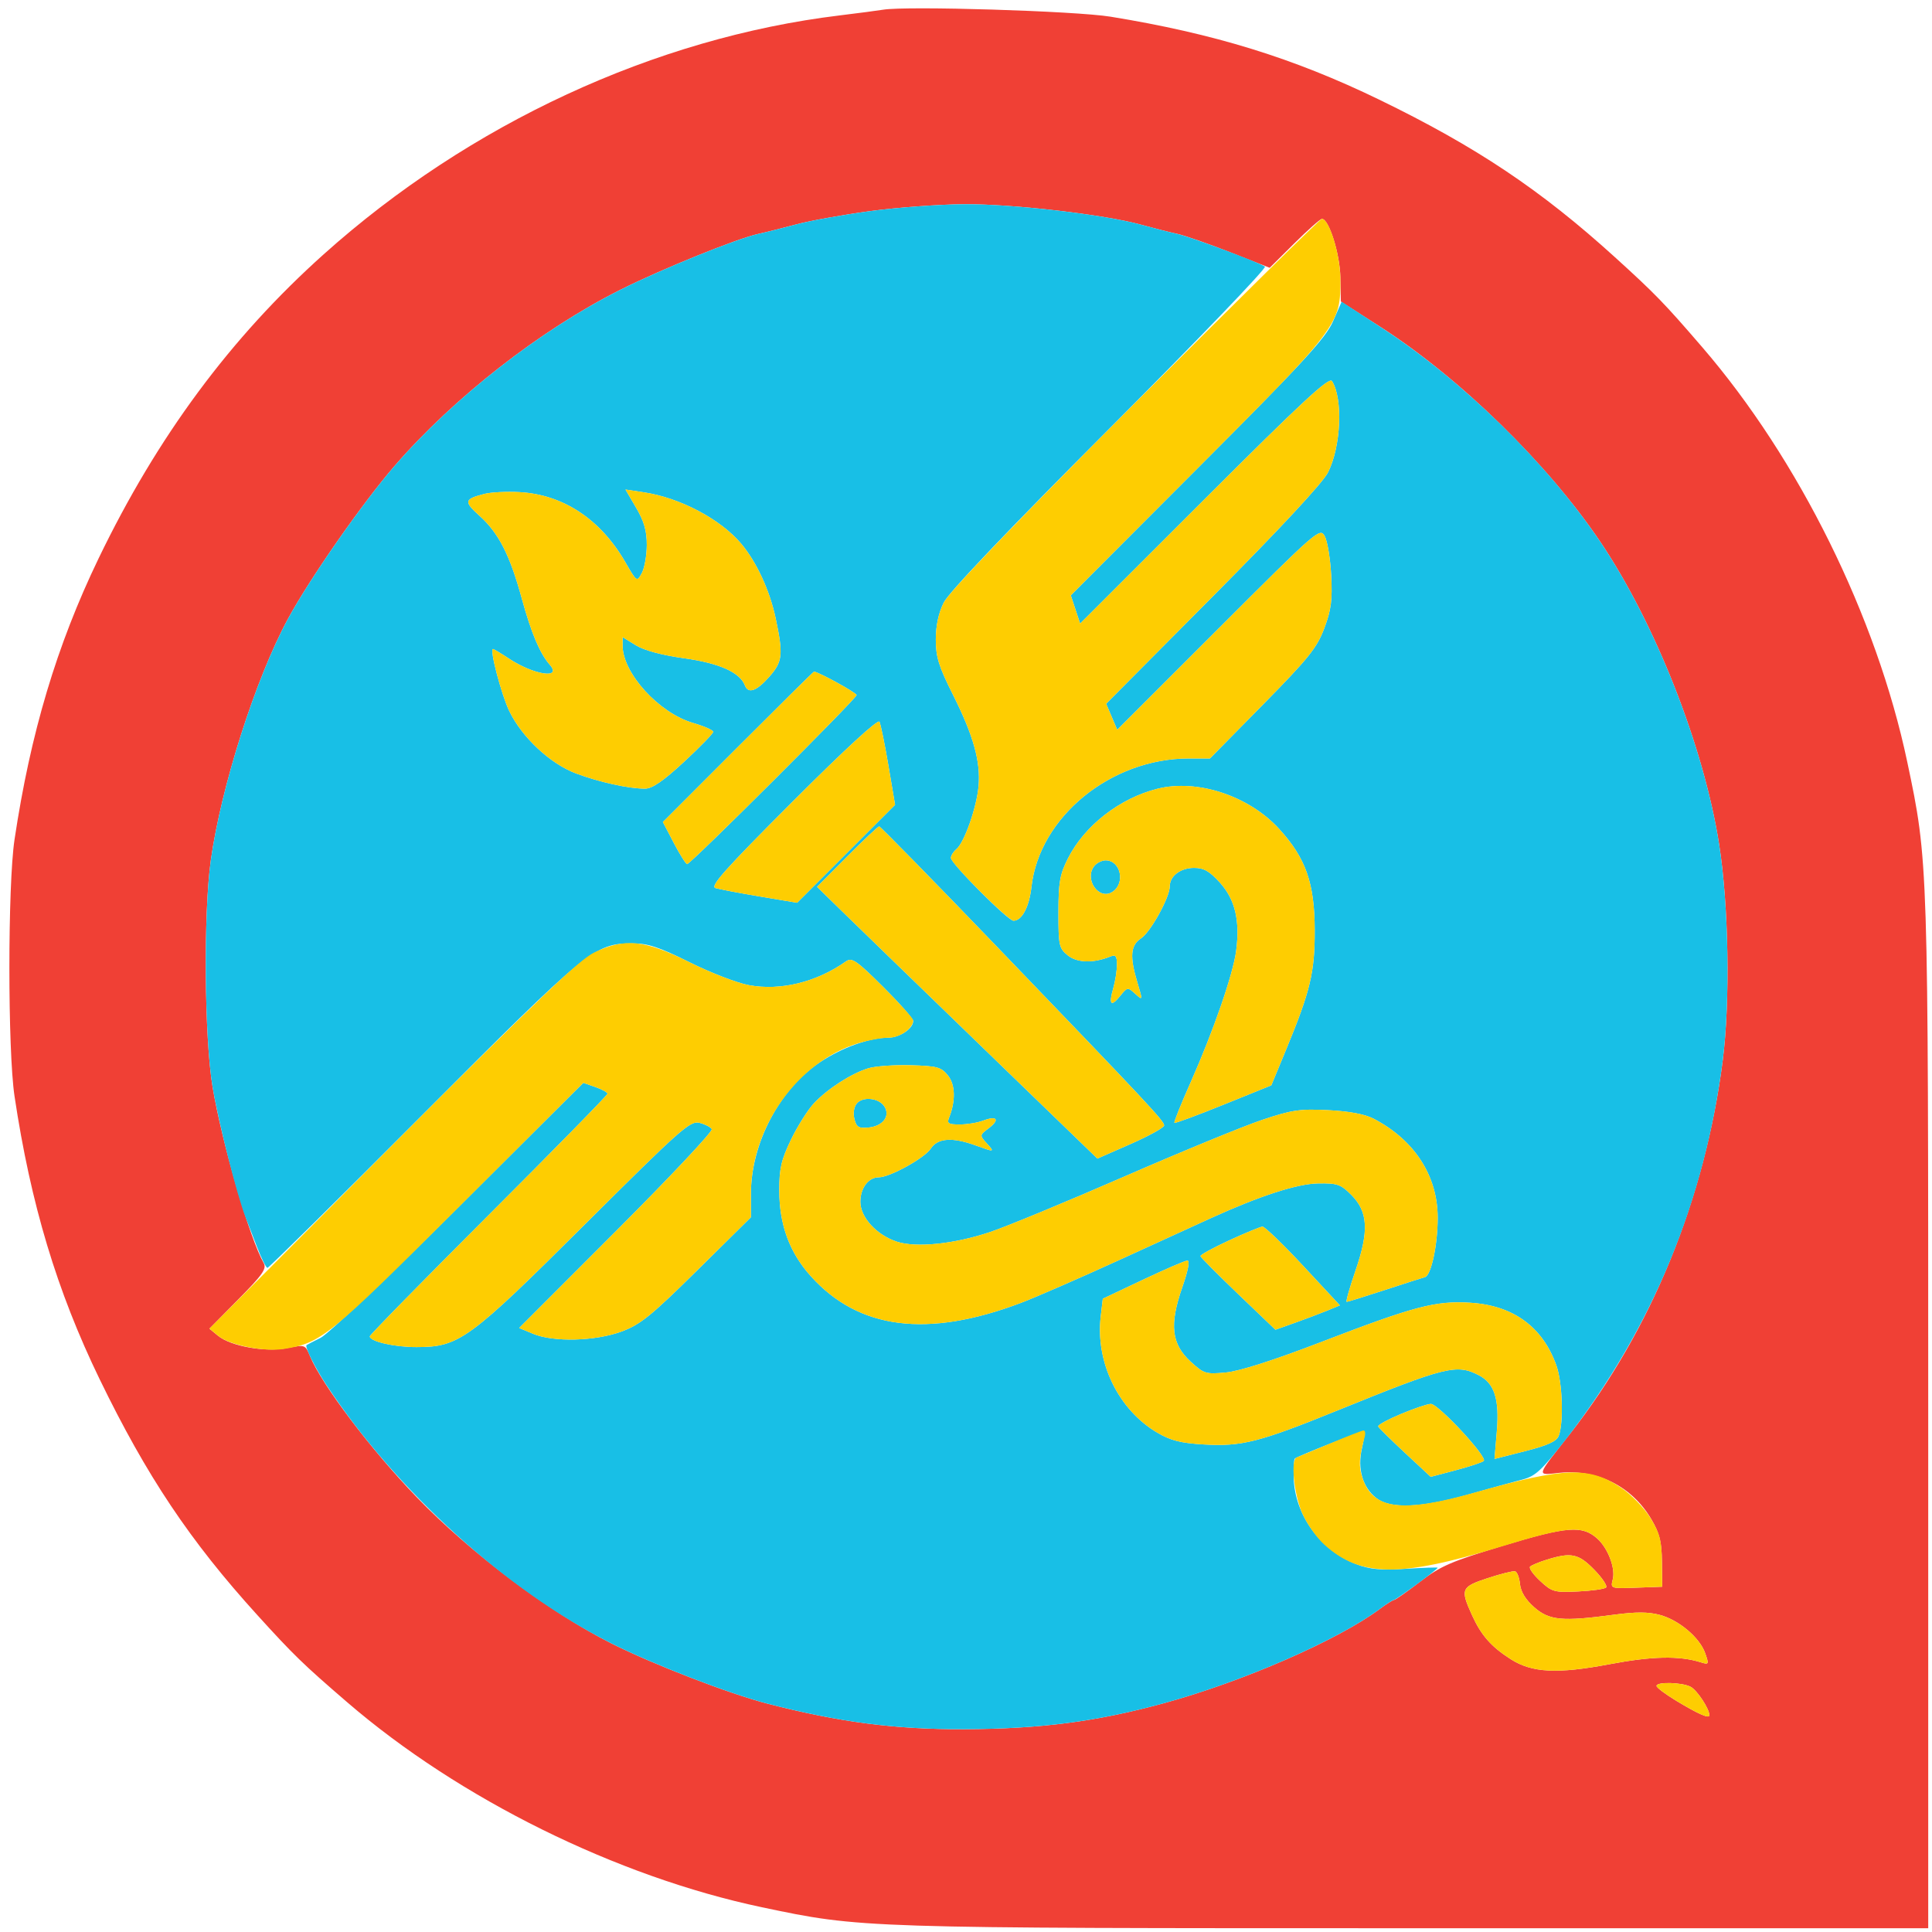
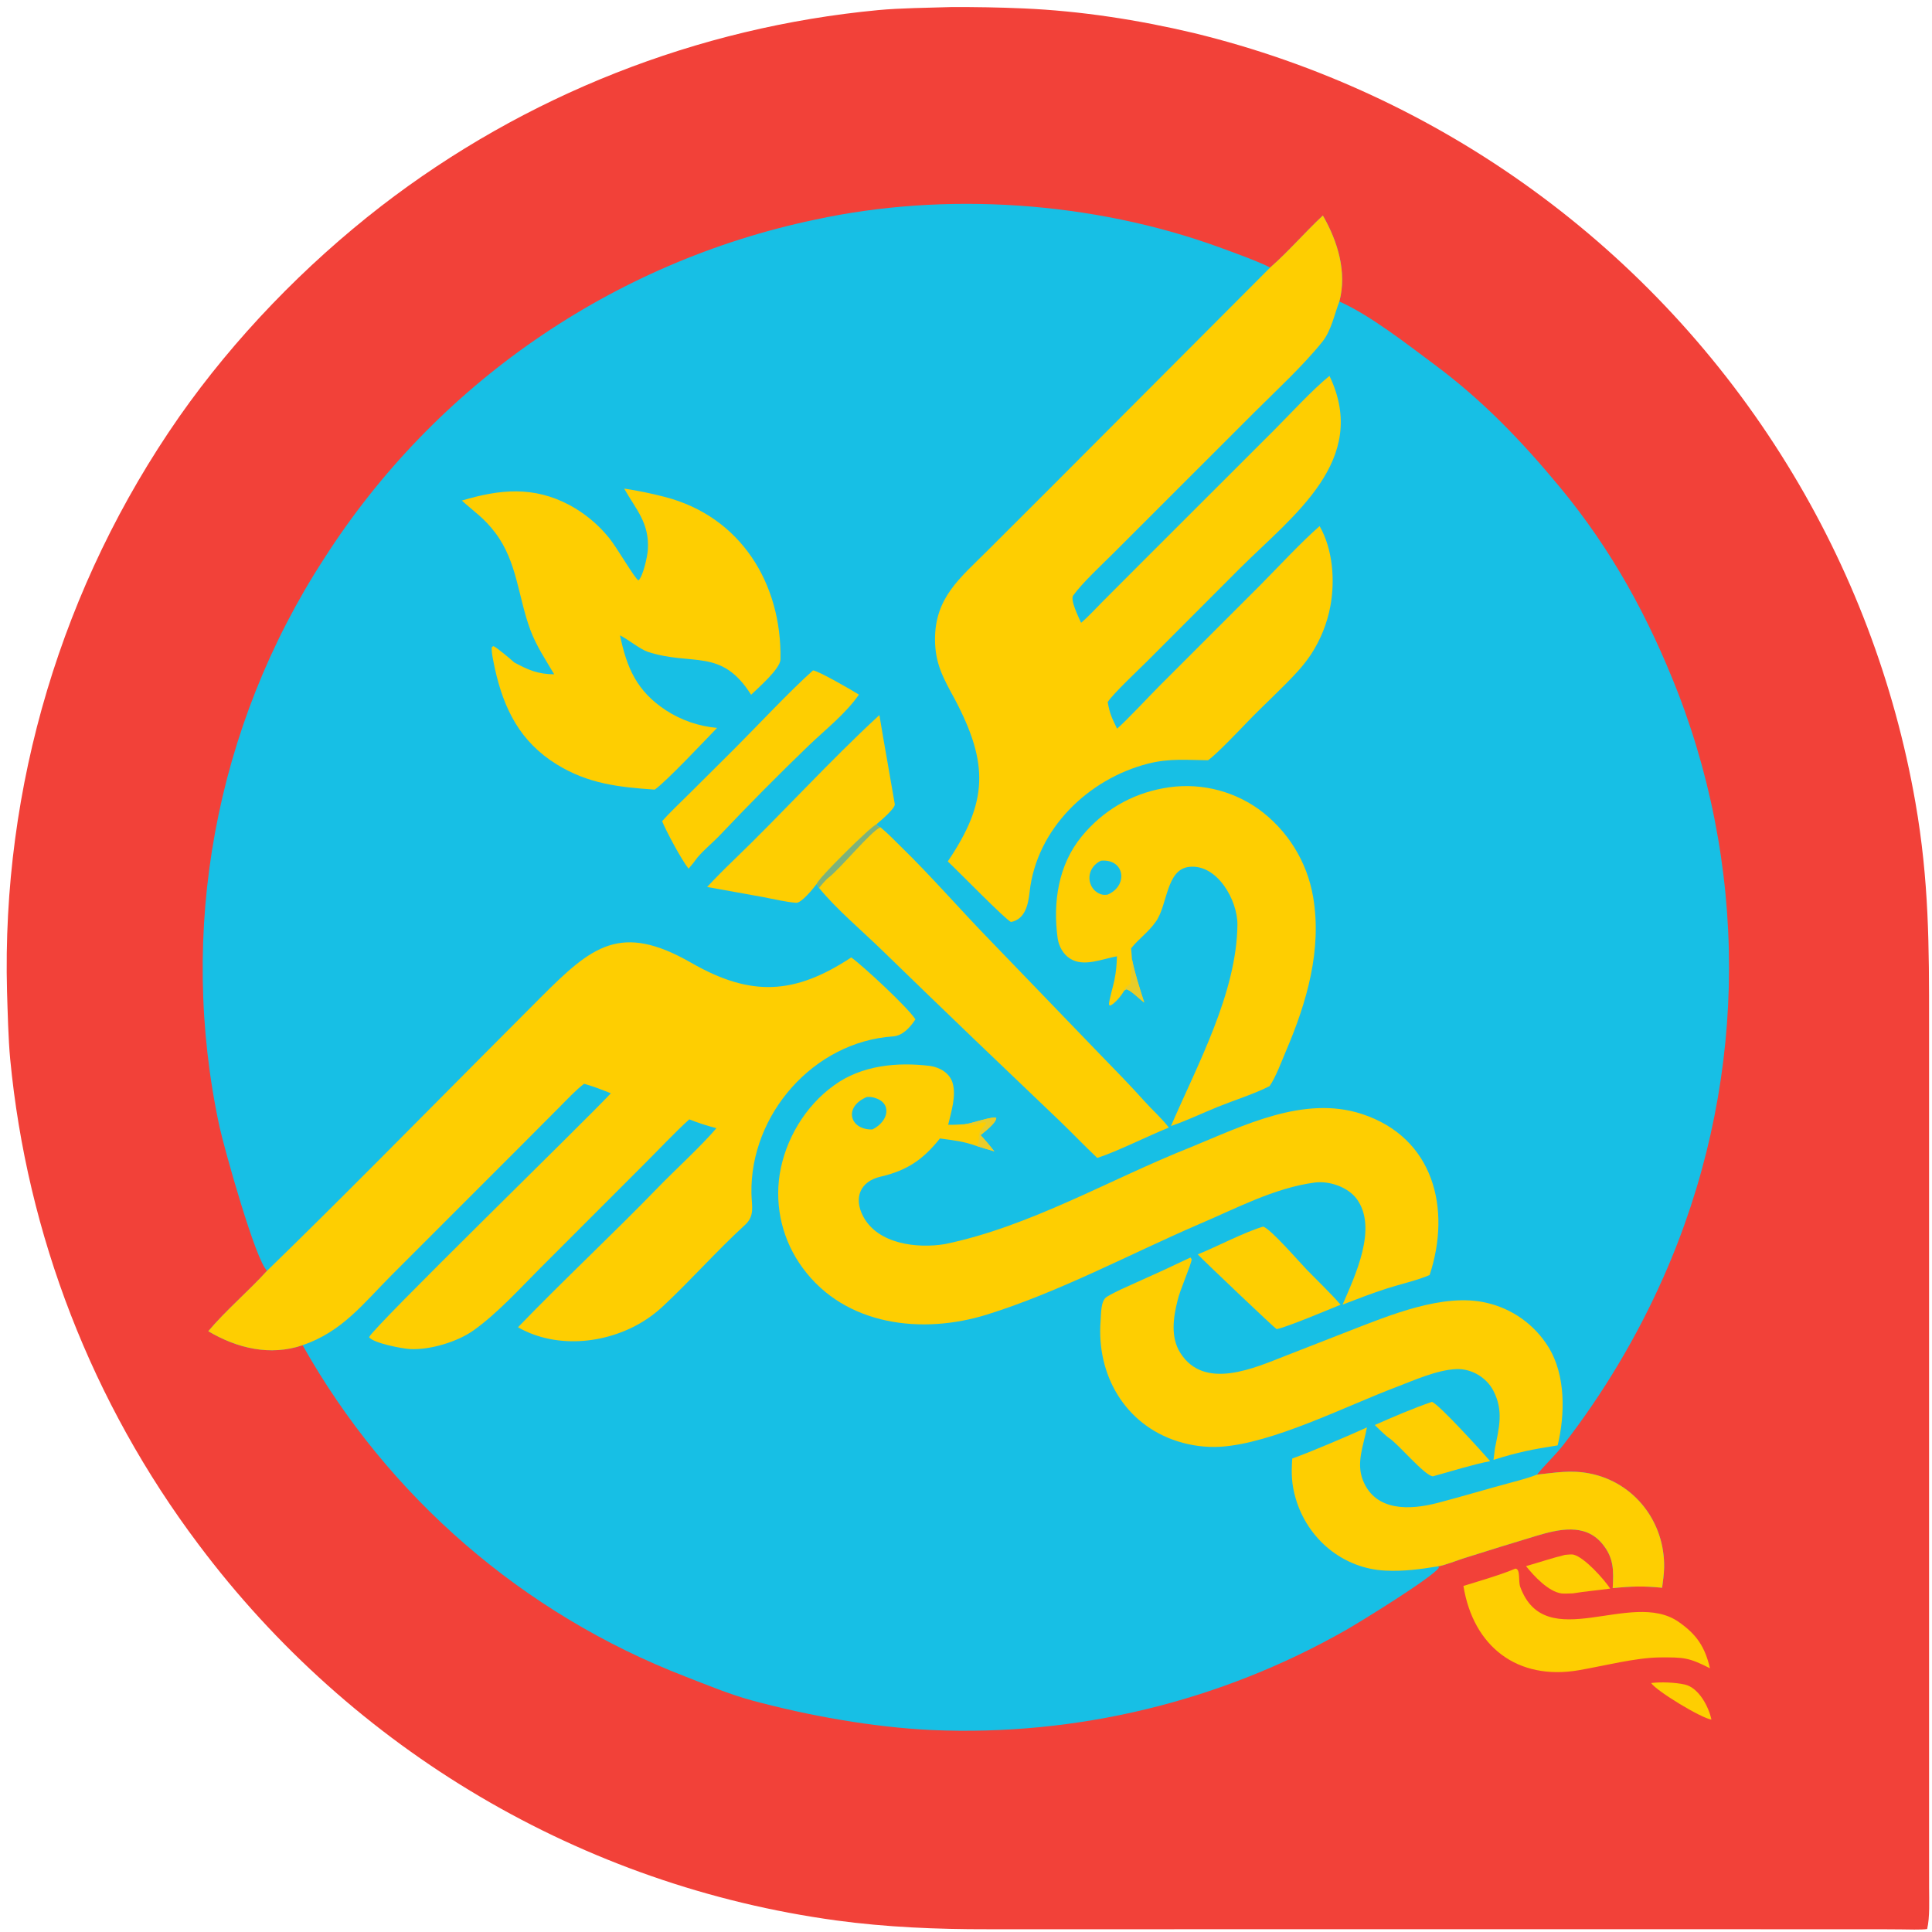
- <svg xmlns="http://www.w3.org/2000/svg" viewBox="0 0 512 512" role="img" aria-label="Trash Map logo">
-   <g>
-     <path fill="#f04035" fill-rule="evenodd" d="M 234 2.574 C 232.625 2.805, 227.450 3.486, 222.500 4.087 C 173.570 10.025, 124.422 32.780, 85.791 67.384 C 61.083 89.515, 41.664 115.753, 26.116 148.011 C 15.034 171.004, 8.073 194.288, 3.848 222.500 C 2.034 234.609, 2.034 278.391, 3.848 290.500 C 8.120 319.024, 15.078 342.161, 26.403 365.500 C 38.861 391.173, 50.343 408.349, 68.186 428 C 77.839 438.632, 80.319 441.037, 92 451.103 C 121.708 476.702, 163.379 497.307, 201.884 505.435 C 228.282 511.008, 228.022 511, 375.244 511 L 511 511 511 375.244 C 511 228.022, 511.008 228.282, 505.435 201.884 C 497.307 163.379, 476.702 121.708, 451.103 92 C 441.037 80.319, 438.632 77.839, 428 68.186 C 408.349 50.343, 391.173 38.861, 365.500 26.403 C 342.812 15.394, 321.765 8.895, 294.323 4.424 C 285.003 2.905, 240.193 1.531, 234 2.574 M 230.500 55.961 C 223.350 56.929, 214.575 58.510, 211 59.474 C 207.425 60.437, 202.925 61.565, 201 61.980 C 195.387 63.191, 175.360 71.299, 164.410 76.794 C 143.258 87.409, 120.229 105.379, 104.553 123.500 C 95.973 133.419, 82.068 153.370, 76.282 164.064 C 67.747 179.839, 58.610 208.452, 55.867 228 C 53.904 241.983, 54.158 274.941, 56.329 288 C 58.776 302.716, 66.178 328.228, 69.889 334.732 C 70.725 336.197, 69.579 337.838, 63.199 344.309 L 55.500 352.118 57.781 353.995 C 61.161 356.775, 70.301 358.403, 76.095 357.258 C 80.847 356.318, 80.896 356.336, 82.163 359.405 C 85.280 366.956, 98.404 384.292, 110.499 396.833 C 124.717 411.576, 145.538 427.208, 162.023 435.514 C 173.087 441.089, 193.240 448.862, 203.493 451.508 C 222.452 456.403, 237.362 458.336, 255.538 458.256 C 275.887 458.167, 290.599 456.248, 308.500 451.349 C 329.436 445.619, 354.612 434.622, 365.683 426.372 C 367.434 425.067, 369.134 424, 369.462 424 C 369.789 424, 372.857 421.847, 376.279 419.215 C 381.720 415.031, 384.495 413.826, 398.407 409.610 C 415.261 404.502, 419.313 404.192, 423.262 407.707 C 426.100 410.234, 428.147 415.566, 427.408 418.510 C 426.783 421.002, 426.784 421.002, 433.641 420.751 L 440.500 420.500 440.428 413.891 C 440.370 408.572, 439.820 406.369, 437.611 402.599 C 432.526 393.922, 423.323 389.286, 413.235 390.319 C 407.105 390.947, 406.908 391.668, 416.052 380 C 437.617 352.480, 451.866 317.641, 456.543 281 C 458.549 265.280, 458.121 239.886, 455.578 223.715 C 451.512 197.865, 438.655 165.169, 424.036 143.500 C 410.075 122.807, 386.834 100.110, 365.778 86.608 L 355.340 79.914 355.215 73.453 C 355.095 67.270, 352.166 58, 350.331 58 C 349.902 58, 346.610 60.918, 343.016 64.484 L 336.481 70.969 325.991 66.850 C 320.221 64.585, 313.925 62.394, 312 61.983 C 310.075 61.571, 305.800 60.488, 302.500 59.575 C 292.653 56.851, 268.387 54.035, 255.500 54.120 C 248.900 54.164, 237.650 54.992, 230.500 55.961 M 409.832 413.355 C 407.814 413.985, 405.859 414.805, 405.486 415.179 C 405.114 415.552, 406.315 417.255, 408.155 418.963 C 411.305 421.887, 411.891 422.050, 418.196 421.754 C 421.879 421.582, 425.225 421.108, 425.631 420.702 C 426.038 420.296, 424.620 418.172, 422.482 415.982 C 418.311 411.710, 416.382 411.310, 409.832 413.355 M 394.250 418.224 C 387.215 420.536, 386.965 421.121, 390.084 428 C 392.521 433.375, 395.169 436.390, 400.363 439.704 C 406.034 443.321, 412.680 443.655, 426.605 441.023 C 437.877 438.891, 445.007 438.746, 450.737 440.530 C 452.861 441.191, 452.920 441.069, 451.899 438.139 C 450.450 433.983, 444.951 429.333, 439.866 427.964 C 436.835 427.148, 433.530 427.136, 427.694 427.922 C 414.023 429.762, 410.569 429.439, 406.594 425.949 C 404.290 423.925, 403.015 421.846, 402.810 419.776 C 402.639 418.059, 402.050 416.545, 401.500 416.412 C 400.950 416.279, 397.688 417.094, 394.250 418.224 M 439 446.789 C 439 447.223, 441.363 449.001, 444.250 450.740 C 450.129 454.282, 453 455.534, 453 454.557 C 453 452.860, 449.775 447.950, 448.055 447.030 C 445.799 445.822, 439 445.641, 439 446.789" />
-     <path fill="#18bfe6" fill-rule="evenodd" d="M 230.500 55.961 C 223.350 56.929, 214.575 58.510, 211 59.474 C 207.425 60.437, 202.925 61.565, 201 61.980 C 195.387 63.191, 175.360 71.299, 164.410 76.794 C 143.258 87.409, 120.229 105.379, 104.553 123.500 C 95.973 133.419, 82.068 153.370, 76.282 164.064 C 67.747 179.839, 58.610 208.452, 55.867 228 C 53.904 241.983, 54.158 274.941, 56.329 288 C 57.863 297.229, 62.769 316.660, 65.030 322.462 C 65.467 323.583, 66.816 327.088, 68.028 330.250 C 69.240 333.413, 70.520 336, 70.871 336 C 71.222 336, 89.732 317.729, 112.005 295.398 C 155.871 251.415, 157.569 250.029, 167.592 250.010 C 171.712 250.002, 174.602 250.957, 182.739 255.015 C 188.270 257.773, 195.340 260.500, 198.449 261.075 C 206.872 262.632, 216.375 260.302, 224.239 254.752 C 225.750 253.685, 227.026 254.566, 233.989 261.489 C 238.395 265.869, 242 269.956, 242 270.572 C 242 272.604, 238.392 275, 235.330 275 C 230.439 275, 223.138 277.625, 217.361 281.461 C 206.570 288.626, 199 303.030, 199 316.400 L 199 322.589 184.750 336.662 C 172.495 348.764, 169.690 351.032, 164.712 352.867 C 157.706 355.449, 146.683 355.730, 141.261 353.464 L 137.586 351.929 163.422 326.078 C 177.632 311.860, 188.980 299.776, 188.639 299.224 C 188.298 298.673, 186.821 297.921, 185.356 297.553 C 182.912 296.940, 180.431 299.138, 155.088 324.377 C 124.196 355.141, 121.687 356.972, 110.399 356.990 C 104.514 357, 98 355.506, 98 354.146 C 98 353.784, 112.175 339.318, 129.500 322 C 146.825 304.682, 161 290.216, 161 289.854 C 161 289.492, 159.556 288.692, 157.791 288.077 L 154.581 286.958 121.541 319.871 C 103.368 337.973, 86.925 353.565, 85 354.519 C 83.075 355.473, 81.381 356.354, 81.235 356.476 C 80.726 356.900, 83.534 362.531, 86.482 367 C 105.022 395.103, 134.021 421.404, 162.023 435.514 C 173.087 441.089, 193.240 448.862, 203.493 451.508 C 222.452 456.403, 237.362 458.336, 255.538 458.256 C 275.887 458.167, 290.599 456.248, 308.500 451.349 C 329.436 445.619, 354.612 434.622, 365.683 426.372 C 367.434 425.067, 369.103 424, 369.392 424 C 369.954 424, 381 415.879, 381 415.467 C 381 415.332, 377.180 415.460, 372.511 415.751 C 365.827 416.168, 363.031 415.902, 359.358 414.499 C 349.878 410.878, 343.034 401.327, 342.835 391.440 C 342.786 388.955, 342.915 386.759, 343.122 386.559 C 343.801 385.907, 361.342 379.009, 361.618 379.285 C 361.766 379.433, 361.447 381.513, 360.909 383.908 C 359.697 389.303, 361.105 394.151, 364.707 396.984 C 368.443 399.923, 376.526 399.618, 389.107 396.063 C 394.823 394.448, 401.300 392.659, 403.500 392.086 C 406.917 391.197, 408.606 389.622, 415.094 381.273 C 437.850 351.986, 451.785 318.274, 456.543 281 C 458.549 265.280, 458.121 239.886, 455.578 223.715 C 451.512 197.865, 438.655 165.169, 424.036 143.500 C 410.128 122.884, 387.620 100.840, 366.332 86.982 L 355.544 79.960 353.226 85.230 C 351.303 89.601, 345.178 96.241, 317.338 124.135 L 283.769 157.770 285.003 161.510 L 286.238 165.251 319.143 132.375 C 345.239 106.303, 352.244 99.810, 352.995 101 C 355.942 105.668, 355.388 118.326, 351.937 125.182 C 350.559 127.918, 339.390 139.941, 321.449 158 L 293.135 186.500 294.606 189.955 L 296.076 193.410 322.930 166.570 C 349.193 140.320, 349.813 139.782, 351.074 142.115 C 351.784 143.427, 352.551 148.100, 352.779 152.500 C 353.119 159.047, 352.785 161.589, 350.942 166.500 C 348.993 171.693, 346.803 174.417, 334.667 186.750 L 320.645 201 315.033 201 C 294.387 201, 275.421 216.495, 273.341 235.061 C 272.746 240.376, 270.812 244, 268.572 244 C 267.124 244, 252 228.804, 252 227.350 C 252 226.742, 252.658 225.699, 253.462 225.031 C 255.563 223.288, 258.827 214.012, 259.332 208.346 C 259.914 201.835, 257.968 194.888, 252.531 184.062 C 248.781 176.596, 248 174.081, 248 169.480 C 248 165.847, 248.725 162.462, 250.092 159.710 C 251.461 156.956, 266.714 140.938, 294.208 113.380 C 317.320 90.214, 335.779 70.981, 335.226 70.640 C 333.114 69.334, 315.336 62.716, 312 61.993 C 310.075 61.576, 305.800 60.488, 302.500 59.575 C 292.653 56.851, 268.387 54.035, 255.500 54.120 C 248.900 54.164, 237.650 54.992, 230.500 55.961 M 128.413 130.884 C 122.981 132.286, 122.851 132.871, 127.115 136.723 C 132.180 141.299, 135.122 147.059, 138.281 158.590 C 140.796 167.767, 143.072 173.163, 145.686 176.151 C 149.103 180.056, 141.485 178.910, 134.853 174.522 C 132.758 173.135, 130.864 172, 130.645 172 C 129.698 172, 132.901 184.164, 134.978 188.454 C 138.357 195.435, 145.842 202.423, 152.678 204.981 C 158.846 207.288, 166.619 209, 170.932 209 C 172.841 209, 175.762 206.990, 181.295 201.869 C 185.533 197.947, 189 194.379, 189 193.940 C 189 193.501, 186.598 192.444, 183.663 191.590 C 174.629 188.964, 165 178.394, 165 171.103 L 165 168.837 168.485 170.990 C 170.707 172.364, 175.375 173.620, 181.369 174.457 C 190.662 175.755, 196.091 178.189, 197.420 181.652 C 198.295 183.933, 200.488 183.162, 203.816 179.404 C 207.406 175.349, 207.609 173.538, 205.560 163.869 C 204.001 156.516, 200.506 148.943, 196.440 144.111 C 190.933 137.567, 180.201 131.903, 170.572 130.459 L 165.762 129.737 168.595 134.572 C 170.707 138.176, 171.424 140.692, 171.409 144.454 C 171.398 147.229, 170.801 150.577, 170.082 151.894 C 168.784 154.272, 168.753 154.250, 165.692 148.949 C 159.139 137.599, 149.220 131.047, 137.639 130.419 C 134.263 130.236, 130.111 130.445, 128.413 130.884 M 195.577 197.922 L 175.674 217.845 178.587 223.420 C 180.189 226.486, 181.771 228.996, 182.101 228.998 C 183.005 229.001, 227 185.105, 227 184.199 C 227 183.595, 216.818 178, 215.718 178 C 215.588 178, 206.525 186.965, 195.577 197.922 M 210.089 212.411 C 192.077 230.437, 188.101 234.892, 189.618 235.352 C 190.653 235.665, 195.944 236.668, 201.376 237.580 L 211.252 239.239 224.227 226.263 L 237.203 213.288 235.440 202.894 C 234.470 197.177, 233.399 191.947, 233.060 191.270 C 232.677 190.506, 223.973 198.517, 210.089 212.411 M 306.746 209.027 C 296.717 211.547, 287.387 218.818, 283 227.534 C 280.866 231.772, 280.500 233.868, 280.500 241.838 C 280.500 250.577, 280.659 251.306, 282.985 253.189 C 285.451 255.186, 289.760 255.302, 294.250 253.492 C 295.674 252.918, 296 253.320, 296 255.650 C 296 257.225, 295.558 260.055, 295.017 261.940 C 293.774 266.274, 294.413 266.947, 296.880 263.900 C 298.759 261.579, 298.862 261.565, 300.834 263.350 C 302.857 265.180, 302.857 265.177, 301.430 260.432 C 299.345 253.504, 299.588 250.500, 302.384 248.668 C 304.910 247.013, 310 237.794, 310 234.875 C 310 232.147, 312.843 230, 316.455 230 C 319.039 230, 320.546 230.862, 323.311 233.922 C 327.337 238.379, 328.658 243.982, 327.587 252.058 C 326.765 258.249, 321.545 273.307, 315.519 286.872 C 312.984 292.576, 311.055 297.389, 311.232 297.566 C 311.410 297.743, 317.259 295.579, 324.231 292.758 L 336.907 287.627 340.864 278.064 C 347.256 262.614, 348.445 257.646, 348.413 246.500 C 348.378 234.024, 346.049 227.403, 338.971 219.659 C 330.955 210.888, 317.286 206.379, 306.746 209.027 M 224.493 227.007 L 216.533 235.014 223.016 241.356 C 226.582 244.844, 243.298 261.049, 260.162 277.366 L 290.824 307.035 299.662 303.150 C 304.523 301.014, 308.500 298.810, 308.500 298.253 C 308.500 297.064, 304.540 292.830, 264.067 250.750 C 247.271 233.287, 233.287 219, 232.991 219 C 232.695 219, 228.871 222.603, 224.493 227.007 M 290.046 229.445 C 287.201 232.872, 291.124 238.666, 294.750 236.393 C 298.318 234.156, 297.035 228, 293 228 C 292.035 228, 290.705 228.650, 290.046 229.445 M 230.139 283.099 C 225.663 284.452, 219.361 288.504, 215.728 292.364 C 214.105 294.089, 211.365 298.425, 209.640 302 C 207.037 307.396, 206.506 309.689, 206.515 315.500 C 206.530 324.574, 209.233 331.920, 214.866 338.191 C 227.568 352.333, 245.745 354.655, 270.500 345.298 C 274.350 343.842, 286.217 338.667, 296.871 333.796 C 307.525 328.925, 318.302 324.001, 320.820 322.854 C 333.806 316.938, 343.715 313.719, 349.241 313.621 C 354.400 313.530, 355.297 313.835, 358.100 316.638 C 362.565 321.103, 362.849 326.222, 359.219 336.750 C 357.654 341.288, 356.607 345, 356.893 345 C 357.178 345, 361.706 343.593, 366.956 341.874 C 372.205 340.155, 376.999 338.618, 377.610 338.459 C 379.265 338.028, 381 329.973, 381 322.717 C 381 311.604, 374.841 302.090, 364 296.455 C 361.711 295.265, 357.551 294.487, 351.980 294.206 C 344.486 293.829, 342.377 294.140, 334.468 296.790 C 329.523 298.447, 313.083 305.206, 297.935 311.810 C 282.787 318.415, 266.818 325.019, 262.447 326.487 C 252.895 329.695, 242.780 330.743, 237.662 329.054 C 232.283 327.278, 228 322.598, 228 318.495 C 228 314.847, 230.137 312, 232.875 312 C 235.794 312, 245.013 306.910, 246.668 304.384 C 248.500 301.588, 252.341 301.310, 258.500 303.529 C 263.639 305.380, 263.652 305.378, 261.431 302.923 C 259.583 300.882, 259.593 300.816, 262.011 298.992 C 265.033 296.712, 264.229 295.582, 260.574 296.972 C 259.087 297.537, 256.276 298, 254.328 298 C 251.353 298, 250.899 297.720, 251.492 296.250 C 253.298 291.769, 253.186 287.451, 251.198 284.996 C 249.411 282.790, 248.351 282.500, 241.348 282.303 C 237.032 282.182, 231.988 282.540, 230.139 283.099 M 227.053 292.436 C 226.294 293.350, 226.039 295.018, 226.423 296.548 C 226.968 298.722, 227.553 299.073, 230.183 298.811 C 233.986 298.431, 235.985 295.791, 234.394 293.250 C 232.960 290.960, 228.672 290.485, 227.053 292.436 M 325.750 328.711 C 321.488 330.674, 318.061 332.554, 318.135 332.890 C 318.209 333.225, 322.710 337.751, 328.137 342.947 L 338.005 352.393 343.252 350.523 C 346.139 349.495, 349.982 348.042, 351.794 347.295 L 355.087 345.937 345.353 335.468 C 339.999 329.711, 335.142 325.032, 334.559 325.071 C 333.977 325.111, 330.012 326.749, 325.750 328.711 M 302.879 339.154 L 292.258 344.174 291.709 348.837 C 290.270 361.042, 296.406 373.637, 306.739 379.693 C 310.274 381.764, 312.970 382.445, 319.037 382.796 C 329.095 383.378, 333.664 382.215, 354.432 373.785 C 383.189 362.111, 386.018 361.407, 391.909 364.453 C 396.058 366.598, 397.396 370.789, 396.671 379.369 L 396.056 386.636 404.178 384.568 C 410.206 383.033, 412.500 381.985, 413.079 380.500 C 414.415 377.076, 414.072 366.456, 412.480 361.944 C 408.851 351.657, 401.054 345.953, 389.644 345.239 C 380.463 344.664, 374.827 346.150, 350.059 355.677 C 337.524 360.498, 328.480 363.389, 324.875 363.727 C 319.542 364.228, 319.055 364.077, 315.526 360.843 C 310.437 356.179, 309.858 351.086, 313.293 341.207 C 314.886 336.626, 315.381 334.024, 314.650 334.067 C 314.017 334.104, 308.721 336.393, 302.879 339.154 M 371.228 374.737 C 367.779 376.186, 365.079 377.662, 365.228 378.017 C 365.378 378.373, 368.573 381.524, 372.329 385.020 L 379.157 391.376 385.829 389.612 C 389.498 388.642, 392.819 387.541, 393.210 387.164 C 394.264 386.148, 381.109 371.991, 379.167 372.052 C 378.250 372.081, 374.678 373.289, 371.228 374.737" />
-     <path fill="#fecd01" fill-rule="evenodd" d="M 300.838 106.750 C 268.673 138.979, 251.475 156.927, 250.092 159.710 C 248.725 162.461, 248 165.847, 248 169.480 C 248 174.081, 248.781 176.596, 252.531 184.062 C 257.968 194.888, 259.914 201.835, 259.332 208.346 C 258.827 214.012, 255.563 223.288, 253.462 225.031 C 252.658 225.699, 252 226.763, 252 227.396 C 252 228.846, 267.166 244, 268.617 244 C 270.814 244, 272.750 240.336, 273.341 235.061 C 275.421 216.495, 294.387 201, 315.033 201 L 320.645 201 334.667 186.750 C 346.803 174.417, 348.993 171.693, 350.942 166.500 C 352.785 161.589, 353.119 159.047, 352.779 152.500 C 352.551 148.100, 351.784 143.427, 351.074 142.115 C 349.813 139.782, 349.193 140.320, 322.930 166.570 L 296.076 193.410 294.606 189.955 L 293.135 186.500 321.449 158 C 339.390 139.941, 350.559 127.918, 351.937 125.182 C 355.388 118.326, 355.942 105.668, 352.995 101 C 352.244 99.810, 345.239 106.303, 319.143 132.375 L 286.238 165.251 285.003 161.510 L 283.769 157.770 317.338 124.135 C 354.869 86.530, 355.338 85.907, 355.206 73.834 C 355.135 67.315, 352.250 58, 350.302 58 C 349.857 58, 327.598 79.938, 300.838 106.750 M 128.413 130.884 C 122.981 132.286, 122.851 132.871, 127.115 136.723 C 132.180 141.299, 135.122 147.059, 138.281 158.590 C 140.796 167.767, 143.072 173.163, 145.686 176.151 C 149.103 180.056, 141.485 178.910, 134.853 174.522 C 132.758 173.135, 130.864 172, 130.645 172 C 129.698 172, 132.901 184.164, 134.978 188.454 C 138.357 195.435, 145.842 202.423, 152.678 204.981 C 158.846 207.288, 166.619 209, 170.932 209 C 172.841 209, 175.762 206.990, 181.295 201.869 C 185.533 197.947, 189 194.379, 189 193.940 C 189 193.501, 186.598 192.444, 183.663 191.590 C 174.629 188.964, 165 178.394, 165 171.103 L 165 168.837 168.485 170.990 C 170.707 172.364, 175.375 173.620, 181.369 174.457 C 190.662 175.755, 196.091 178.189, 197.420 181.652 C 198.295 183.933, 200.488 183.162, 203.816 179.404 C 207.406 175.349, 207.609 173.538, 205.560 163.869 C 204.001 156.516, 200.506 148.943, 196.440 144.111 C 190.933 137.567, 180.201 131.903, 170.572 130.459 L 165.762 129.737 168.595 134.572 C 170.707 138.176, 171.424 140.692, 171.409 144.454 C 171.398 147.229, 170.801 150.577, 170.082 151.894 C 168.784 154.272, 168.753 154.250, 165.692 148.949 C 159.139 137.599, 149.220 131.047, 137.639 130.419 C 134.263 130.236, 130.111 130.445, 128.413 130.884 M 195.577 197.922 L 175.674 217.845 178.587 223.420 C 180.189 226.486, 181.771 228.996, 182.101 228.998 C 183.005 229.001, 227 185.105, 227 184.199 C 227 183.595, 216.818 178, 215.718 178 C 215.588 178, 206.525 186.965, 195.577 197.922 M 210.089 212.411 C 192.077 230.437, 188.101 234.892, 189.618 235.352 C 190.653 235.665, 195.944 236.668, 201.376 237.580 L 211.252 239.239 224.227 226.263 L 237.203 213.288 235.440 202.894 C 234.470 197.177, 233.399 191.947, 233.060 191.270 C 232.677 190.506, 223.973 198.517, 210.089 212.411 M 306.746 209.027 C 296.717 211.547, 287.387 218.818, 283 227.534 C 280.866 231.772, 280.500 233.868, 280.500 241.838 C 280.500 250.577, 280.659 251.306, 282.985 253.189 C 285.451 255.186, 289.760 255.302, 294.250 253.492 C 295.674 252.918, 296 253.320, 296 255.650 C 296 257.225, 295.558 260.055, 295.017 261.940 C 293.774 266.274, 294.413 266.947, 296.880 263.900 C 298.759 261.579, 298.862 261.565, 300.834 263.350 C 302.857 265.180, 302.857 265.177, 301.430 260.432 C 299.345 253.504, 299.588 250.500, 302.384 248.668 C 304.910 247.013, 310 237.794, 310 234.875 C 310 232.147, 312.843 230, 316.455 230 C 319.039 230, 320.546 230.862, 323.311 233.922 C 327.337 238.379, 328.658 243.982, 327.587 252.058 C 326.765 258.249, 321.545 273.307, 315.519 286.872 C 312.984 292.576, 311.055 297.389, 311.232 297.566 C 311.410 297.743, 317.259 295.579, 324.231 292.758 L 336.907 287.627 340.864 278.064 C 347.256 262.614, 348.445 257.646, 348.413 246.500 C 348.378 234.024, 346.049 227.403, 338.971 219.659 C 330.955 210.888, 317.286 206.379, 306.746 209.027 M 224.493 227.007 L 216.533 235.014 223.016 241.356 C 226.582 244.844, 243.298 261.049, 260.162 277.366 L 290.824 307.035 299.662 303.150 C 304.523 301.014, 308.500 298.810, 308.500 298.253 C 308.500 297.064, 304.540 292.830, 264.067 250.750 C 247.271 233.287, 233.287 219, 232.991 219 C 232.695 219, 228.871 222.603, 224.493 227.007 M 290.046 229.445 C 287.201 232.872, 291.124 238.666, 294.750 236.393 C 298.318 234.156, 297.035 228, 293 228 C 292.035 228, 290.705 228.650, 290.046 229.445 M 157.500 252.408 C 153.568 254.286, 142.143 265.185, 104 303.448 L 55.500 352.100 57.781 353.986 C 60.804 356.484, 70.048 358.329, 75.295 357.481 C 85.139 355.889, 87.131 354.272, 121.541 319.932 L 154.581 286.958 157.791 288.077 C 159.556 288.692, 161 289.492, 161 289.854 C 161 290.216, 146.825 304.682, 129.500 322 C 112.175 339.318, 98 353.784, 98 354.146 C 98 355.506, 104.514 357, 110.399 356.990 C 121.687 356.972, 124.196 355.141, 155.088 324.377 C 180.431 299.138, 182.912 296.940, 185.356 297.553 C 186.821 297.921, 188.298 298.673, 188.639 299.224 C 188.980 299.776, 177.632 311.860, 163.422 326.078 L 137.586 351.929 141.261 353.464 C 146.683 355.730, 157.706 355.449, 164.712 352.867 C 169.690 351.032, 172.495 348.764, 184.750 336.662 L 199 322.589 199 316.400 C 199 298.727, 211.462 281.277, 227.539 276.438 C 230.167 275.647, 233.752 275, 235.504 275 C 238.516 275, 242 272.532, 242 270.398 C 242 269.878, 238.395 265.869, 233.989 261.489 C 227.026 254.566, 225.750 253.685, 224.239 254.752 C 216.375 260.302, 206.872 262.632, 198.449 261.075 C 195.340 260.500, 188.270 257.773, 182.739 255.015 C 170.800 249.061, 165.626 248.527, 157.500 252.408 M 230.139 283.099 C 225.663 284.452, 219.361 288.504, 215.728 292.364 C 214.105 294.089, 211.365 298.425, 209.640 302 C 207.037 307.396, 206.506 309.689, 206.515 315.500 C 206.530 324.574, 209.233 331.920, 214.866 338.191 C 227.568 352.333, 245.745 354.655, 270.500 345.298 C 274.350 343.842, 286.217 338.667, 296.871 333.796 C 307.525 328.925, 318.302 324.001, 320.820 322.854 C 333.806 316.938, 343.715 313.719, 349.241 313.621 C 354.400 313.530, 355.297 313.835, 358.100 316.638 C 362.565 321.103, 362.849 326.222, 359.219 336.750 C 357.654 341.288, 356.607 345, 356.893 345 C 357.178 345, 361.706 343.593, 366.956 341.874 C 372.205 340.155, 376.999 338.618, 377.610 338.459 C 379.265 338.028, 381 329.973, 381 322.717 C 381 311.604, 374.841 302.090, 364 296.455 C 361.711 295.265, 357.551 294.487, 351.980 294.206 C 344.486 293.829, 342.377 294.140, 334.468 296.790 C 329.523 298.447, 313.083 305.206, 297.935 311.810 C 282.787 318.415, 266.818 325.019, 262.447 326.487 C 252.895 329.695, 242.780 330.743, 237.662 329.054 C 232.283 327.278, 228 322.598, 228 318.495 C 228 314.847, 230.137 312, 232.875 312 C 235.794 312, 245.013 306.910, 246.668 304.384 C 248.500 301.588, 252.341 301.310, 258.500 303.529 C 263.639 305.380, 263.652 305.378, 261.431 302.923 C 259.583 300.882, 259.593 300.816, 262.011 298.992 C 265.033 296.712, 264.229 295.582, 260.574 296.972 C 259.087 297.537, 256.276 298, 254.328 298 C 251.353 298, 250.899 297.720, 251.492 296.250 C 253.298 291.769, 253.186 287.451, 251.198 284.996 C 249.411 282.790, 248.351 282.500, 241.348 282.303 C 237.032 282.182, 231.988 282.540, 230.139 283.099 M 227.053 292.436 C 226.294 293.350, 226.039 295.018, 226.423 296.548 C 226.968 298.722, 227.553 299.073, 230.183 298.811 C 233.986 298.431, 235.985 295.791, 234.394 293.250 C 232.960 290.960, 228.672 290.485, 227.053 292.436 M 325.750 328.711 C 321.488 330.674, 318.061 332.554, 318.135 332.890 C 318.209 333.225, 322.710 337.751, 328.137 342.947 L 338.005 352.393 343.252 350.523 C 346.139 349.495, 349.982 348.042, 351.794 347.295 L 355.087 345.937 345.353 335.468 C 339.999 329.711, 335.142 325.032, 334.559 325.071 C 333.977 325.111, 330.012 326.749, 325.750 328.711 M 302.879 339.154 L 292.258 344.174 291.709 348.837 C 290.270 361.042, 296.406 373.637, 306.739 379.693 C 310.274 381.764, 312.970 382.445, 319.037 382.796 C 329.095 383.378, 333.664 382.215, 354.432 373.785 C 383.189 362.111, 386.018 361.407, 391.909 364.453 C 396.058 366.598, 397.396 370.789, 396.671 379.369 L 396.056 386.636 404.178 384.568 C 410.206 383.033, 412.500 381.985, 413.079 380.500 C 414.415 377.076, 414.072 366.456, 412.480 361.944 C 408.851 351.657, 401.054 345.953, 389.644 345.239 C 380.463 344.664, 374.827 346.150, 350.059 355.677 C 337.524 360.498, 328.480 363.389, 324.875 363.727 C 319.542 364.228, 319.055 364.077, 315.526 360.843 C 310.437 356.179, 309.858 351.086, 313.293 341.207 C 314.886 336.626, 315.381 334.024, 314.650 334.067 C 314.017 334.104, 308.721 336.393, 302.879 339.154 M 371.228 374.737 C 367.779 376.186, 365.079 377.662, 365.228 378.017 C 365.378 378.373, 368.573 381.524, 372.329 385.020 L 379.157 391.376 385.829 389.612 C 389.498 388.642, 392.819 387.541, 393.210 387.164 C 394.264 386.148, 381.109 371.991, 379.167 372.052 C 378.250 372.081, 374.678 373.289, 371.228 374.737 M 352.500 382.540 C 348.100 384.388, 344.104 386.056, 343.619 386.244 C 342.002 386.874, 342.899 395.894, 345.083 400.970 C 346.269 403.728, 348.916 407.498, 350.966 409.350 C 360.481 417.946, 370.986 418.089, 397.416 409.981 C 415.317 404.490, 419.258 404.143, 423.262 407.707 C 426.100 410.234, 428.147 415.566, 427.408 418.510 C 426.783 421.002, 426.784 421.002, 433.641 420.751 L 440.500 420.500 440.423 413.797 C 440.359 408.203, 439.858 406.300, 437.394 402.297 C 435.770 399.659, 432.305 396.063, 429.693 394.307 C 421.181 388.583, 414.771 388.778, 391.052 395.482 C 371.394 401.038, 363.824 400.055, 361.028 391.585 C 360.025 388.544, 360.155 386.301, 361.660 380.750 C 361.921 379.788, 361.767 379.040, 361.317 379.089 C 360.868 379.138, 356.900 380.691, 352.500 382.540 M 409.832 413.355 C 407.814 413.985, 405.859 414.805, 405.486 415.179 C 405.114 415.552, 406.315 417.255, 408.155 418.963 C 411.305 421.887, 411.891 422.050, 418.196 421.754 C 421.879 421.582, 425.225 421.108, 425.631 420.702 C 426.038 420.296, 424.620 418.172, 422.482 415.982 C 418.311 411.710, 416.382 411.310, 409.832 413.355 M 394.250 418.224 C 387.215 420.536, 386.965 421.121, 390.084 428 C 392.521 433.375, 395.169 436.390, 400.363 439.704 C 406.034 443.321, 412.680 443.655, 426.605 441.023 C 437.877 438.891, 445.007 438.746, 450.737 440.530 C 452.861 441.191, 452.920 441.069, 451.899 438.139 C 450.450 433.983, 444.951 429.333, 439.866 427.964 C 436.835 427.148, 433.530 427.136, 427.694 427.922 C 414.023 429.762, 410.569 429.439, 406.594 425.949 C 404.290 423.925, 403.015 421.846, 402.810 419.776 C 402.639 418.059, 402.050 416.545, 401.500 416.412 C 400.950 416.279, 397.688 417.094, 394.250 418.224 M 439 446.789 C 439 447.223, 441.363 449.001, 444.250 450.740 C 450.129 454.282, 453 455.534, 453 454.557 C 453 452.860, 449.775 447.950, 448.055 447.030 C 445.799 445.822, 439 445.641, 439 446.789" />
-   </g>
+ <svg xmlns="http://www.w3.org/2000/svg" version="1.1" style="display: block;" viewBox="0 0 2048 2048" width="512" height="512" preserveAspectRatio="none">
+   <path transform="translate(0,0)" fill="rgb(242,65,57)" d="M 1008.13 7.493 C 1033.87 7.367 1059.14 7.804 1084.88 8.922 C 1145.4 11.551 1206.55 21.052 1265.52 35.014 C 1527.24 98.706 1753.25 263.091 1894.47 492.46 C 1962.11 602.156 2008.26 723.725 2030.43 850.677 C 2044.87 933.413 2044.95 1002.79 2044.9 1085.56 L 2044.9 1225.7 L 2044.9 1728.74 L 2044.9 1944.31 L 2044.93 2001.03 C 2044.95 2014.12 2045.8 2032.46 2042.86 2044.85 C 2037.78 2045.79 2021.06 2045.3 2015.06 2045.23 C 2000.74 2045.09 1986.43 2045.04 1972.11 2045.09 L 1789.79 2045.07 L 1046.5 2045.08 C 993.792 2045.19 939.052 2042.9 886.721 2035.78 C 617.518 1999.15 373.815 1855.39 210.32 1637 C 97.686 1487.22 28.639 1309.23 10.804 1122.68 C 8.791 1101.47 8.137 1072.77 7.454 1051.12 C 1.655 833.731 65.621 620.2 189.981 441.805 C 248.675 358 323.136 281.198 403.883 218.635 C 556.439 100.939 739.204 28.848 931.028 10.704 C 953.661 8.541 984.752 8.219 1008.13 7.493 z" />
+   <path transform="translate(0,0)" fill="rgb(23,191,229)" d="M 283.208 1346.95 C 271.44 1338.17 237.73 1217.45 232.698 1194.45 C 188.083 987.115 227.862 770.552 343.246 592.61 C 461.392 407.603 649.039 277.943 863.874 232.866 C 1002.21 202.839 1158.42 213.483 1291.81 261.873 C 1301.64 265.439 1338.54 278.733 1346.3 283.714 C 1365.37 267.114 1383.69 245.763 1402.29 228.475 C 1417.89 255.509 1428.08 288.419 1419.78 319.637 C 1452.06 333.798 1492.15 365.298 1520.72 386.528 C 1571.87 424.526 1613.01 467.465 1653.47 516.312 C 1708.58 582.852 1747.69 654.517 1778.92 734.811 C 1855.89 935.071 1850.29 1157.69 1763.33 1353.82 C 1735.21 1417.26 1699.51 1477.07 1657 1531.92 C 1648.08 1543.28 1637.79 1552.56 1629.31 1563.14 C 1649.2 1561.09 1664.97 1558.03 1684.96 1561.92 C 1732.68 1571.22 1764.98 1613.61 1764.03 1661.74 C 1763.89 1668.87 1762.84 1675.94 1761.9 1683.09 C 1742.05 1681.1 1729.57 1681.47 1709.52 1683.51 C 1710.56 1665.01 1711.03 1651.2 1697.97 1635.85 C 1679.79 1614.5 1652.07 1621.04 1628.83 1627.99 C 1603.31 1635.62 1577.75 1643.62 1552.34 1651.62 C 1545.7 1653.67 1530.16 1659.77 1524.24 1660.41 L 1525.47 1661.53 C 1519.56 1671.6 1441.31 1719.56 1427.17 1727.69 C 1293.58 1803.78 1141.22 1840.6 987.626 1833.92 C 925.356 1830.98 856.989 1818.74 796.798 1802.46 C 773.934 1796.28 749.1 1786 726.764 1777.32 C 554.706 1710.96 411.146 1586.73 320.771 1425.98 C 286.241 1437.7 251.088 1429.16 220.777 1411.14 C 238.844 1389.57 263.691 1368.44 283.208 1346.95 z" />
+   <path transform="translate(0,0)" fill="rgb(254,206,1)" d="M 283.208 1346.95 C 359.465 1272.87 436.878 1194.11 512.106 1118.57 L 573.378 1057.08 C 627.487 1002.98 657.712 977.583 732.877 1020.67 C 796.031 1056.88 842.143 1054.56 902.377 1014.92 C 915.261 1024.27 962.163 1067.71 970.38 1080.57 C 965.029 1088.75 957.04 1097.93 946.667 1098.63 C 862.346 1104.33 795.013 1181.49 796.554 1265.12 C 796.805 1278.74 800.594 1289.14 788.959 1299.17 C 759.442 1326.26 732.218 1357.21 703.037 1384.45 C 697.747 1389.4 692.079 1393.93 686.083 1397.99 C 646.842 1424.36 590.993 1430.93 549.094 1406.96 C 597.237 1356.97 649.508 1308.39 697.866 1258.45 C 715.065 1240.69 744.24 1213.99 759.419 1195.92 C 749.637 1193.41 740.022 1190.29 730.631 1186.58 C 715.039 1200.72 697.531 1219.48 682.276 1234.63 L 572.981 1343.96 C 550.689 1366.29 527.697 1391.81 502.186 1410.12 C 485.061 1422.41 455.815 1431.17 434.68 1430.07 C 426.304 1429.63 395.8 1423.8 391.251 1417.49 C 394.771 1407.58 621.372 1187.27 647.501 1158.93 C 637.71 1155.05 629.36 1151.66 619.128 1148.86 C 610.583 1155.31 600.516 1166.12 592.728 1173.93 L 551.692 1215.13 L 415.374 1351.43 C 384.835 1382.07 362.907 1411.5 320.771 1425.98 C 286.241 1437.7 251.088 1429.16 220.777 1411.14 C 238.844 1389.57 263.691 1368.44 283.208 1346.95 z" />
+   <path transform="translate(0,0)" fill="rgb(254,206,1)" d="M 1346.3 283.714 C 1365.37 267.114 1383.69 245.763 1402.29 228.475 C 1417.89 255.509 1428.08 288.419 1419.78 319.637 C 1414.71 332.41 1411.35 350.278 1401.86 362.126 C 1381.16 387.965 1352.45 414.319 1328.81 437.957 L 1180.16 586.544 C 1169.07 597.594 1146.92 618.214 1137.64 631.225 C 1134.27 635.955 1143.14 653.682 1145.99 660.196 C 1152.74 654.633 1162.46 644.109 1169.02 637.502 L 1210.85 595.585 L 1350.29 456.27 C 1367.06 439.504 1391.73 412.598 1409.3 398.474 C 1452.16 488.004 1370.52 546.515 1314.14 602.673 L 1216.4 700.584 C 1207.14 709.809 1180.04 735.228 1174.2 744.221 C 1176.39 756.812 1178.59 760.779 1184.13 772.414 C 1193.8 764.213 1218.79 737.382 1229.42 726.735 L 1335.56 620.639 C 1353.71 602.348 1380.27 573.763 1398.85 557.702 C 1412.89 582.366 1415.31 615.152 1410.24 642.605 C 1406.83 660.836 1399.84 678.211 1389.69 693.732 C 1385.55 699.912 1380.97 705.779 1375.97 711.283 C 1360.4 728.551 1339.28 747.628 1322.8 764.76 C 1313.72 774.196 1289.35 799.836 1280.58 805.905 C 1258.93 805.746 1240.04 803.613 1216.97 809.499 C 1153.65 825.654 1098.83 878.669 1091.44 945.423 C 1090 958.462 1086.92 974.356 1071.79 977.328 C 1067.01 976.103 1013.76 921.497 1004.68 913.144 C 1047.19 850.271 1048.36 809.919 1012.28 741.48 C 1000.03 718.952 991.176 703.696 991.153 677.739 C 991.114 633.562 1017.52 612.913 1046.25 584.237 L 1115.38 515.233 L 1346.3 283.714 z" />
+   <path transform="translate(0,0)" fill="rgb(254,206,1)" d="M 1369.85 1546.08 C 1388.91 1539.36 1430.68 1521.46 1448.99 1513.11 C 1445.57 1531.87 1437.3 1550.39 1444.77 1569.18 C 1458.06 1602.63 1495.03 1600.69 1523.88 1593.16 C 1550.34 1586.25 1576.51 1578.32 1602.95 1571.26 C 1611.88 1568.87 1620.69 1566.53 1629.31 1563.14 C 1649.2 1561.09 1664.97 1558.03 1684.96 1561.92 C 1732.68 1571.22 1764.98 1613.61 1764.03 1661.74 C 1763.89 1668.87 1762.84 1675.94 1761.9 1683.09 C 1742.05 1681.1 1729.57 1681.47 1709.52 1683.51 C 1710.56 1665.01 1711.03 1651.2 1697.97 1635.85 C 1679.79 1614.5 1652.07 1621.04 1628.83 1627.99 C 1603.31 1635.62 1577.75 1643.62 1552.34 1651.62 C 1545.7 1653.67 1530.16 1659.77 1524.24 1660.41 C 1505.16 1663.52 1488.16 1665.82 1468.69 1664.92 C 1423.64 1662.81 1386.27 1631.59 1373.56 1588.7 C 1369.02 1573.35 1368.76 1561.83 1369.85 1546.08 z" />
+   <path transform="translate(0,0)" fill="rgb(254,206,1)" d="M 1423.22 1382.94 C 1436.36 1352.48 1460.63 1301.88 1438.36 1271.17 C 1429.09 1258.38 1409.18 1251.48 1393.52 1253.57 C 1350.57 1259.3 1310.21 1281.09 1270.66 1297.84 C 1196.47 1329.92 1123.55 1369.34 1046.25 1393.49 C 977.743 1414.89 896.004 1405.57 850.994 1344.23 C 829.871 1315.72 821.046 1279.94 826.489 1244.87 C 832.344 1208.26 853.316 1172.62 884.105 1150.5 C 913.44 1129.15 951.147 1125.65 986.131 1129.96 C 996.374 1131.51 1006.7 1137.51 1009.8 1147.95 C 1013.86 1161.59 1008.26 1178.71 1005.11 1192.32 C 1011.05 1192.43 1016.69 1192.05 1022.61 1191.73 C 1030.07 1191.04 1051.96 1182.93 1056.12 1185.04 C 1055.85 1190.63 1043.93 1199.43 1039.44 1203.31 C 1045 1209.23 1048.97 1214.08 1054.04 1220.47 C 1047.78 1218.6 1041.32 1216.75 1035.11 1214.77 C 1020.72 1209.66 1011.49 1208.93 996.362 1206.81 C 978.528 1229.2 961.569 1240.8 933.477 1247.3 C 911.703 1252.34 904.669 1269.87 915.032 1289.47 C 930.551 1318.82 972.117 1323.64 1001.51 1318.82 C 1092.15 1300.15 1176.32 1250.17 1261.93 1216.22 C 1317.6 1193.45 1381.98 1160.75 1443.51 1180.82 C 1519.85 1205.72 1538.68 1281.28 1515.46 1351.58 C 1502.95 1357.1 1483.72 1361.46 1470.23 1365.82 C 1453.97 1371.07 1439.16 1376.81 1423.22 1382.94 z" />
+   <path transform="translate(0,0)" fill="rgb(233,204,41)" d="M 1022.61 1191.73 C 1030.07 1191.04 1051.96 1182.93 1056.12 1185.04 C 1055.85 1190.63 1043.93 1199.43 1039.44 1203.31 C 1045 1209.23 1048.97 1214.08 1054.04 1220.47 C 1047.78 1218.6 1041.32 1216.75 1035.11 1214.77 C 1039.46 1208.89 1036.43 1206.2 1038.6 1199.54 C 1039.51 1196.76 1044.59 1193.5 1045.38 1189.87 C 1038.37 1188.8 1036.65 1194.68 1023.87 1192 L 1022.61 1191.73 z" />
+   <path transform="translate(0,0)" fill="rgb(23,191,229)" d="M 918.812 1162.89 C 921.338 1162.65 923.886 1162.85 926.339 1163.5 C 946.176 1168.77 942.289 1188.64 924.786 1197.26 C 901.024 1198.02 893.574 1173.62 918.812 1162.89 z" />
+   <path transform="translate(0,0)" fill="rgb(254,206,1)" d="M 661.669 517.929 C 676.986 520.255 689.734 522.91 704.592 526.729 C 785.072 547.417 828.823 618.56 827.342 698.977 C 827.158 708.951 803.552 729.344 796.188 736.481 C 764.576 686.331 734.174 706.478 686.656 690.947 C 678.844 688.394 665.468 677.595 657.227 673.495 C 664.441 707.89 674.899 732.603 705.942 752.967 C 722.201 763.525 740.807 769.923 760.121 771.598 C 748.235 783.875 705.898 828.908 694.012 837.026 C 655.946 834.446 623.319 830.835 590.009 810.202 C 551.45 786.317 534.15 751.814 524.613 708.816 C 523.564 703.378 520.471 690.656 521.375 685.945 L 522.951 684.886 C 526.331 686.023 541.962 699.315 545.187 702.244 C 560.064 710.245 570.151 714.653 587.464 714.796 C 578.351 699.322 568.377 684.464 562.114 667.532 C 549.273 632.811 548.228 595.687 525.324 565.18 C 513.144 548.955 503.101 542.929 489.592 530.623 C 529.591 518.647 565.439 514.936 604.033 535.555 C 620.068 544.265 634.224 556.057 645.689 570.254 C 653.932 580.289 672.809 613.251 676.786 615.251 C 681.562 611.194 686.185 590.37 686.703 583.261 C 688.825 554.151 673.502 539.288 661.669 517.929 z" />
+   <path transform="translate(0,0)" fill="rgb(254,206,1)" d="M 1184.03 1013.71 C 1167.9 1016.58 1148.82 1025.39 1134.28 1016.12 C 1127.08 1011.73 1122.25 1002.8 1121.13 994.527 C 1116 956.567 1121.76 916.934 1146.6 886.661 C 1169.08 859.26 1198.97 841.764 1233.31 835.55 C 1268.34 828.955 1304.55 836.823 1333.68 857.361 C 1364.66 879.647 1385.6 913.244 1391.98 950.868 C 1401.49 1006.55 1385.23 1062.5 1363.59 1113.17 C 1358.94 1124.04 1352.37 1142 1345.8 1151.33 C 1330.56 1159.22 1307.89 1166.46 1291.27 1173.17 C 1275.4 1179.58 1257.02 1188.36 1241.28 1193.61 C 1269.47 1128.33 1310.96 1052.42 1311.72 980.263 C 1311.99 954.548 1290.43 915.588 1260.51 918.921 C 1236.11 921.638 1237.74 959.288 1225.37 976.777 C 1216.86 988.804 1207.42 994.713 1199.02 1005.28 L 1199.94 1016.82 C 1203.3 1033.05 1207.91 1046.95 1212.93 1062.73 C 1207.56 1058.82 1197.68 1048.67 1193.71 1048.74 L 1191.66 1050.07 C 1189.23 1054.77 1181.84 1063.9 1176.87 1065.98 L 1175.53 1065.11 C 1175.42 1060.54 1180.07 1045.33 1181.26 1039.26 C 1183.21 1029.26 1183.63 1024 1184.03 1013.71 z" />
+   <path transform="translate(0,0)" fill="rgb(233,204,41)" d="M 1199.94 1016.82 C 1203.3 1033.05 1207.91 1046.95 1212.93 1062.73 C 1207.56 1058.82 1197.68 1048.67 1193.71 1048.74 L 1191.66 1050.07 C 1191.43 1046.77 1195.63 1044.91 1198.28 1042.96 C 1199.23 1034.96 1199.5 1025 1199.94 1016.82 z" />
+   <path transform="translate(0,0)" fill="rgb(23,191,229)" d="M 1167.13 912.376 C 1192.46 910.138 1196.25 939.091 1173.99 948.377 C 1171.57 948.604 1169.6 948.785 1167.26 948.013 C 1162.68 946.545 1158.89 943.266 1156.79 938.938 C 1151.79 928.47 1156.81 917.097 1167.13 912.376 z" />
+   <path transform="translate(0,0)" fill="rgb(254,206,1)" d="M 1261.95 1333 L 1263.22 1334.97 C 1262.98 1339.93 1250.43 1368.37 1248.24 1378.63 C 1243.78 1396.38 1240.63 1417.34 1251.11 1434 C 1276.62 1474.56 1330.16 1449.88 1363.3 1436.98 L 1430.57 1410.71 C 1472.9 1394.27 1530.2 1370.34 1575.52 1380.97 C 1602.94 1387.13 1626.71 1404.09 1641.46 1428 C 1659.86 1457.8 1659.05 1499.32 1651.19 1532.18 C 1623.98 1536.44 1609.73 1539.17 1583.17 1547.52 L 1584.67 1535.42 C 1589.06 1513.44 1594.1 1495.48 1582.99 1474.16 C 1575.59 1459.96 1559.65 1450.65 1543.77 1451.31 C 1522.98 1452.18 1498.79 1463.28 1479.6 1470.54 C 1426.14 1490.76 1349.15 1530.12 1293.71 1533.62 C 1278.42 1534.48 1263.1 1532.55 1248.5 1527.91 C 1192.36 1510.17 1162.18 1457.21 1166.69 1400.13 C 1167.24 1393.06 1166.64 1378.65 1173.35 1374.61 C 1182.9 1368.87 1193.64 1364.4 1203.77 1359.8 C 1223.29 1351.14 1242.68 1342.2 1261.95 1333 z" />
+   <path transform="translate(0,0)" fill="rgb(254,206,1)" d="M 865.604 937.08 C 867.003 931.232 922.917 876.018 929.328 873.537 L 930.217 875.802 L 933.29 876.946 C 940.833 883.015 947.378 890.049 954.306 896.781 C 987.271 928.815 1017.71 964.137 1049.7 996.976 L 1165.45 1117.05 C 1181.59 1133.69 1197.59 1149.92 1213.05 1167.21 C 1221.71 1176.89 1230.96 1184.8 1239.03 1195.26 C 1217.18 1204.02 1183.26 1221.08 1163.14 1227.44 C 1149.58 1214.63 1136.76 1201.18 1123.34 1188.26 L 1032.02 1100.99 C 999.796 1069.97 967.45 1038.95 935.461 1007.71 C 914.684 987.419 886.335 963.585 868.289 941.307 C 867.702 939.848 866.526 938.404 865.604 937.08 z" />
+   <path transform="translate(0,0)" fill="rgb(125,179,123)" d="M 865.604 937.08 C 867.003 931.232 922.917 876.018 929.328 873.537 L 930.217 875.802 L 933.29 876.946 C 923.109 881.14 890.23 921.572 877.825 930.72 C 876.036 932.04 869.48 939.368 868.289 941.307 C 867.702 939.848 866.526 938.404 865.604 937.08 z" />
+   <path transform="translate(0,0)" fill="rgb(254,206,1)" d="M 932.196 758.006 C 937.373 789.43 943.203 821.083 948.513 852.443 C 949.251 856.802 932.972 870.488 929.328 873.537 C 922.917 876.018 867.003 931.232 865.604 937.08 C 862.479 941.498 849.559 957.402 844.026 956.994 C 832.735 956.162 820.232 953.059 809.005 950.951 L 749.578 940.236 C 758.117 931.073 767.603 921.477 776.633 912.797 C 829.032 862.43 878.843 807.16 932.196 758.006 z" />
+   <path transform="translate(0,0)" fill="rgb(254,206,1)" d="M 861.851 710.626 C 868.046 711.396 903.694 731.96 910.491 736.345 C 896.172 756.893 875.258 773.075 857.296 790.292 C 825.342 821.11 794.087 852.644 763.554 884.871 C 755.444 893.449 746.884 900.077 739.159 909.158 C 735.758 913.915 733.713 916.455 729.896 920.81 C 722.286 911.241 706.632 881.977 701.868 870.493 C 709.573 861.723 721.001 850.959 729.465 842.547 L 778.352 793.917 C 803.566 768.726 836.448 733.335 861.851 710.626 z" />
+   <path transform="translate(0,0)" fill="rgb(254,206,1)" d="M 1338.94 1300.27 C 1346.73 1302.26 1377.73 1338.25 1385.56 1346.27 C 1396.46 1357.43 1411.02 1371.38 1421.11 1383.06 C 1409.01 1387.93 1363.35 1407.23 1353.24 1408.92 C 1351.31 1408.01 1276.48 1337 1269.69 1329.72 C 1290.37 1321.28 1318.43 1306.4 1338.94 1300.27 z" />
+   <path transform="translate(0,0)" fill="rgb(254,206,1)" d="M 1517.94 1486.01 C 1526.04 1489.19 1571.53 1539.55 1579.66 1548.89 C 1562.78 1552 1536.37 1560.17 1518.87 1564.99 C 1509.77 1564.02 1482.2 1530.49 1472.18 1524.17 C 1469.38 1522.4 1459.91 1513.28 1457.33 1510.56 C 1476.91 1501.91 1497.67 1492.98 1517.94 1486.01 z" />
+   <path transform="translate(0,0)" fill="rgb(254,206,1)" d="M 1606.43 1662.76 C 1612.07 1663.34 1609.26 1676.07 1611.53 1682.23 C 1638.24 1754.81 1728.91 1684.15 1779.31 1719.2 C 1798.57 1732.6 1807.3 1745.71 1812.63 1768.44 C 1789.95 1756.88 1784.74 1756.82 1759.75 1756.94 C 1733.81 1757.14 1699.75 1766.03 1673.64 1770.5 C 1608.48 1781.66 1561.74 1745.56 1551.3 1681.15 C 1566.39 1676.54 1593.07 1668.65 1606.43 1662.76 z" />
+   <path transform="translate(0,0)" fill="rgb(254,206,1)" d="M 1658.94 1648.23 C 1660.92 1648.03 1666.09 1647.52 1667.78 1647.92 C 1679.69 1650.75 1700.61 1674.44 1706.88 1683.96 C 1693.77 1685.81 1680.48 1686.86 1667.45 1689.02 C 1665.01 1689.12 1657.62 1689.42 1655.5 1689.15 C 1641.38 1687.36 1625.96 1670.52 1617.63 1660.15 C 1632.15 1656.09 1643.85 1651.94 1658.94 1648.23 z" />
+   <path transform="translate(0,0)" fill="rgb(254,206,1)" d="M 1750.3 1784.11 C 1760.31 1782.74 1776.22 1783.45 1785.99 1785.68 C 1800.65 1789.02 1811.28 1809 1814.18 1822.81 C 1803.77 1821.57 1756.13 1792.75 1750.3 1784.11 z" />
</svg>
